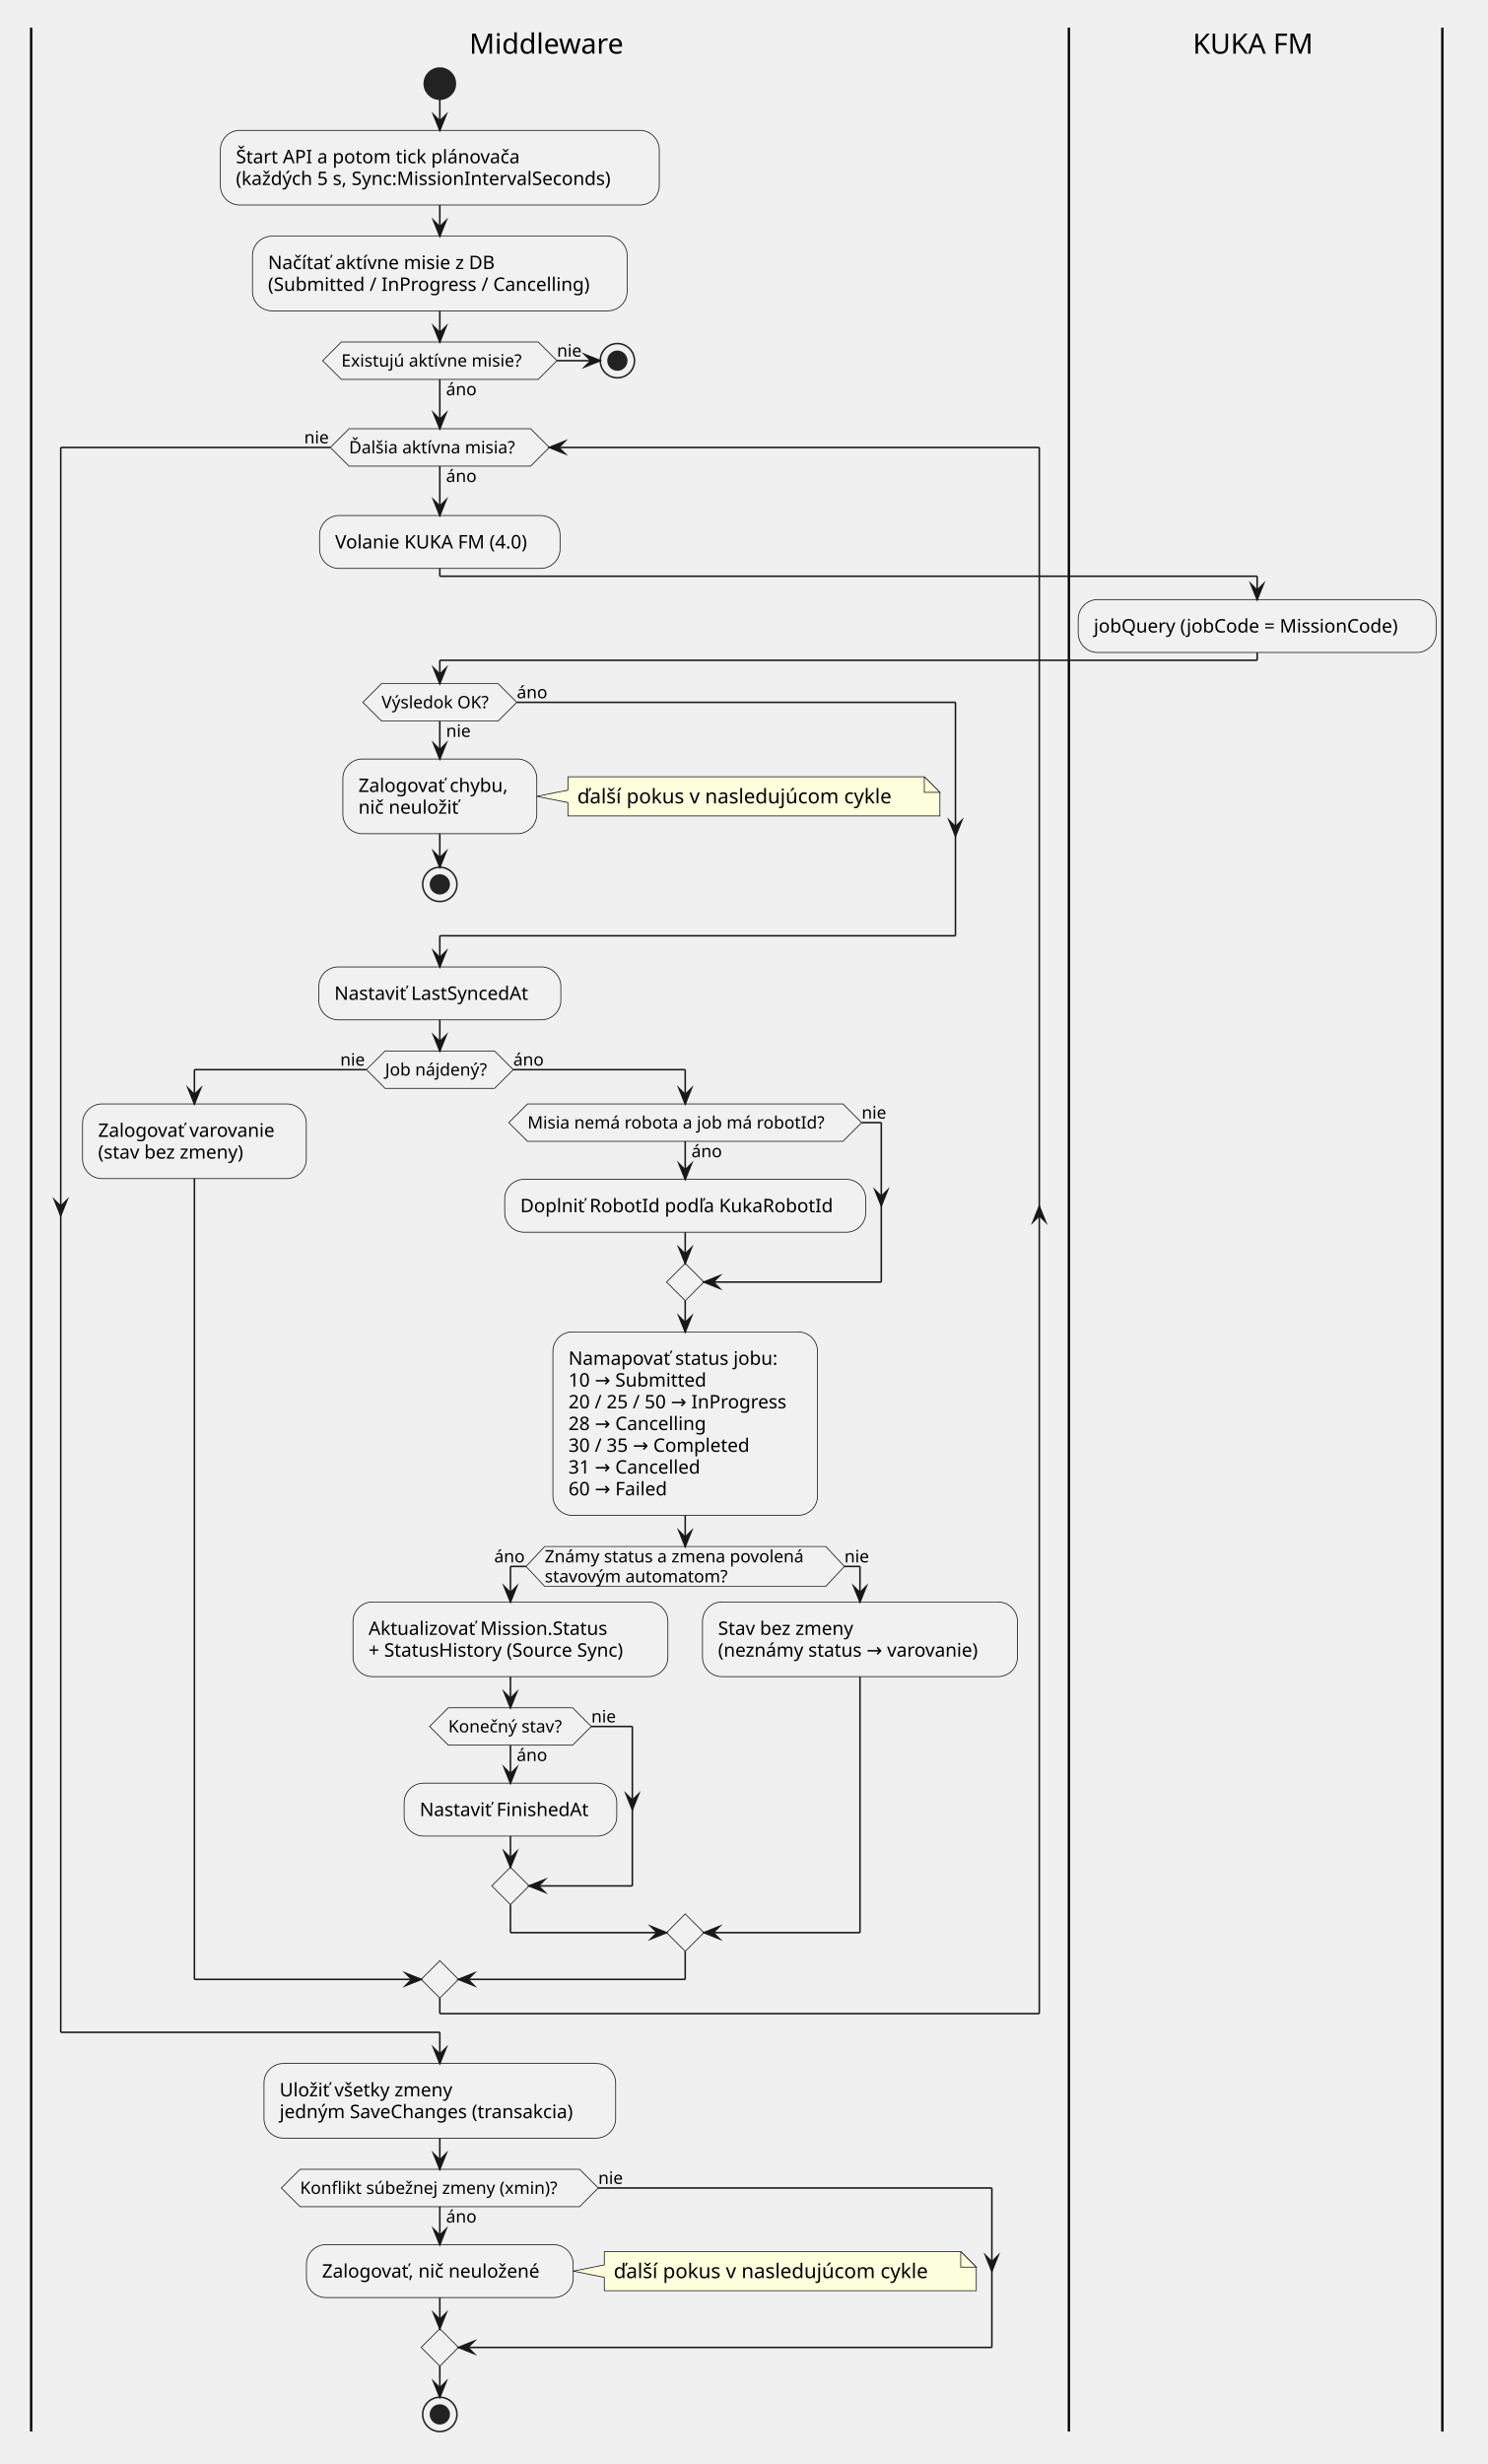
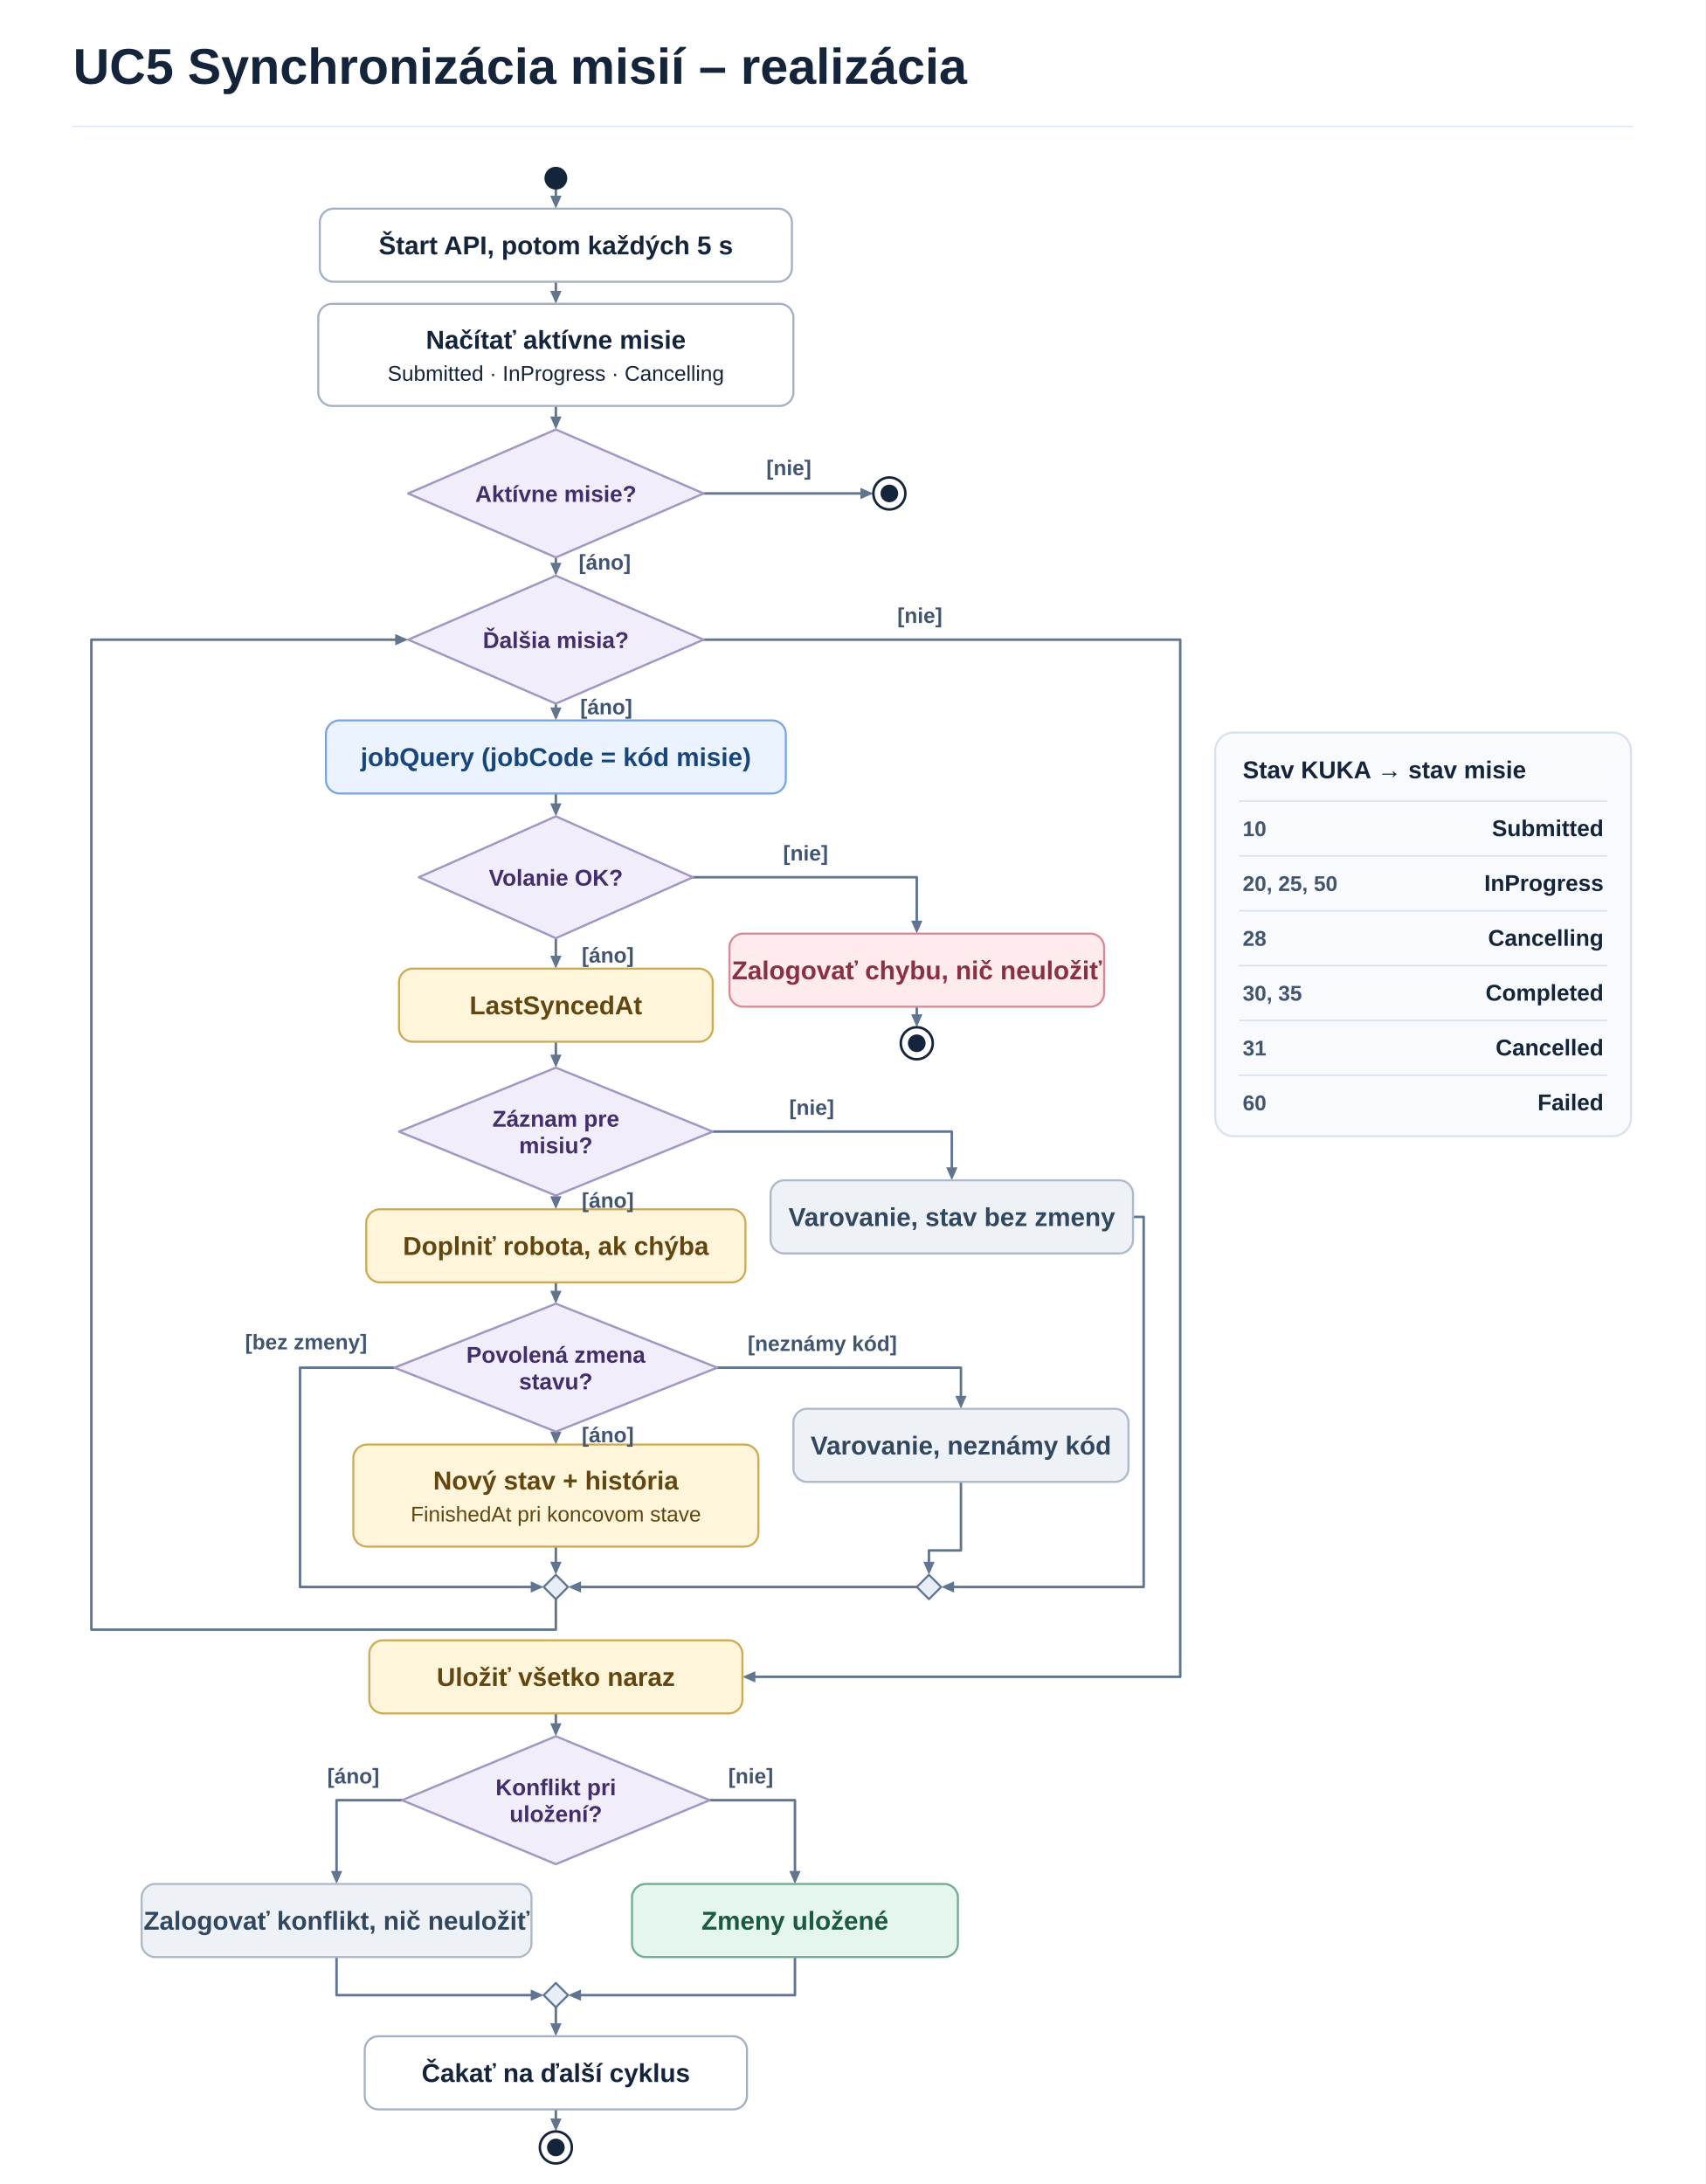
- <svg xmlns="http://www.w3.org/2000/svg" version="1.1" data-diagram-type="ACTIVITY" style="width:955px;height:1582px;background:#FFFFFF;" width="955px" height="1582px" viewBox="0 0 955 1582" zoomAndPan="magnify" preserveAspectRatio="none" contentStyleType="text/css">
-   <defs />
-   <g font-family="sans-serif" lengthAdjust="spacing">
-     <rect x="20" y="17.745" width="908.076" height="20.953" fill="none" style="stroke:none;" />
-     <ellipse cx="282.431" cy="53.698" rx="10" ry="10" fill="#222" style="stroke:#222;stroke-width:1;" />
-     <rect x="141.512" y="83.698" width="281.838" height="47.938" fill="#F1F1F1" style="stroke:#181818;stroke-width:0.5;" rx="12.5" ry="12.5" />
-     <text x="151.512" y="104.837" fill="#000" font-size="12" textLength="196.664">Štart API a potom tick plánovača</text>
-     <text x="151.512" y="118.806" fill="#000" font-size="12" textLength="261.838">(každých 5 s, Sync:MissionIntervalSeconds)</text>
-     <rect x="162.122" y="151.636" width="240.617" height="47.938" fill="#F1F1F1" style="stroke:#181818;stroke-width:0.5;" rx="12.5" ry="12.5" />
-     <text x="172.122" y="172.774" fill="#000" font-size="12" textLength="158.479">Načítať aktívne misie z DB</text>
-     <text x="172.122" y="186.743" fill="#000" font-size="12" textLength="220.617">(Submitted / InProgress / Cancelling)</text>
-     <polygon points="219.208,219.573,345.654,219.573,357.654,231.573,345.654,243.573,219.208,243.573,207.208,231.573,219.208,219.573" fill="#F1F1F1" style="stroke:#181818;stroke-width:0.5;stroke-linejoin:miter;stroke-miterlimit:10;" />
-     <text x="286.431" y="253.784" fill="#000" font-size="11" textLength="20.442">áno</text>
-     <text x="219.208" y="235.381" fill="#000" font-size="11" textLength="126.446">Existujú aktívne misie?</text>
-     <text x="357.654" y="228.979" fill="#000" font-size="11" textLength="16.795">nie</text>
-     <ellipse cx="396.449" cy="231.573" rx="11" ry="11" fill="none" style="stroke:#222;stroke-width:1;" />
-     <ellipse cx="396.449" cy="231.573" rx="6" ry="6" fill="#222" style="stroke:#222;stroke-width:1;" />
-     <rect x="205.212" y="330.994" width="154.438" height="33.969" fill="#F1F1F1" style="stroke:#181818;stroke-width:0.5;" rx="12.5" ry="12.5" />
-     <text x="215.212" y="352.133" fill="#000" font-size="12" textLength="134.438">Volanie KUKA FM (4.0)</text>
-     <path d="M364.694,498.736 L364.694,507.303 L344.694,511.303 L364.694,515.303 L364.694,523.869 A0,0 0 0 0 364.694,523.869 L603.552,523.869 A0,0 0 0 0 603.552,523.869 L603.552,508.736 L593.552,498.736 L364.694,498.736 A0,0 0 0 0 364.694,498.736" style="stroke:#181818;stroke-width:0.5;" fill="#FEFFDD" />
-     <path d="M593.552,498.736 L593.552,508.736 L603.552,508.736 L593.552,498.736" style="stroke:#181818;stroke-width:0.5;" fill="#FEFFDD" />
-     <text x="370.694" y="515.803" fill="#000" font-size="13" textLength="217.858">ďalší pokus v nasledujúcom cykle</text>
-     <rect x="220.168" y="487.334" width="124.525" height="47.938" fill="#F1F1F1" style="stroke:#181818;stroke-width:0.5;" rx="12.5" ry="12.5" />
-     <text x="230.168" y="508.473" fill="#000" font-size="12" textLength="104.525">Zalogovať chybu,</text>
-     <text x="230.168" y="522.441" fill="#000" font-size="12" textLength="68.959">nič neuložiť</text>
-     <ellipse cx="282.431" cy="567.803" rx="11" ry="11" fill="none" style="stroke:#222;stroke-width:1;" />
-     <ellipse cx="282.431" cy="567.803" rx="6" ry="6" fill="#222" style="stroke:#222;stroke-width:1;" />
-     <polygon points="244.992,438.932,319.87,438.932,331.87,450.932,319.87,462.932,244.992,462.932,232.992,450.932,244.992,438.932" fill="#F1F1F1" style="stroke:#181818;stroke-width:0.5;stroke-linejoin:miter;stroke-miterlimit:10;" />
-     <text x="286.431" y="473.142" fill="#000" font-size="11" textLength="16.795">nie</text>
-     <text x="244.992" y="454.74" fill="#000" font-size="11" textLength="74.878">Výsledok OK?</text>
-     <text x="331.87" y="448.337" fill="#000" font-size="11" textLength="20.442">áno</text>
-     <rect x="204.717" y="620.803" width="155.428" height="33.969" fill="#F1F1F1" style="stroke:#181818;stroke-width:0.5;" rx="12.5" ry="12.5" />
-     <text x="214.717" y="641.941" fill="#000" font-size="12" textLength="135.428">Nastaviť LastSyncedAt</text>
-     <polygon points="247.285,674.771,317.577,674.771,329.577,686.771,317.577,698.771,247.285,698.771,235.285,686.771,247.285,674.771" fill="#F1F1F1" style="stroke:#181818;stroke-width:0.5;stroke-linejoin:miter;stroke-miterlimit:10;" />
-     <text x="247.285" y="690.58" fill="#000" font-size="11" textLength="70.292">Job nájdený?</text>
-     <text x="218.49" y="684.177" fill="#000" font-size="11" textLength="16.795">nie</text>
-     <text x="329.577" y="684.177" fill="#000" font-size="11" textLength="20.442">áno</text>
-     <rect x="53" y="708.771" width="143.691" height="47.938" fill="#F1F1F1" style="stroke:#181818;stroke-width:0.5;" rx="12.5" ry="12.5" />
-     <text x="63" y="729.91" fill="#000" font-size="12" textLength="123.691">Zalogovať varovanie</text>
-     <text x="63" y="743.879" fill="#000" font-size="12" textLength="103.781">(stav bez zmeny)</text>
-     <rect x="324.102" y="757.174" width="231.828" height="33.969" fill="#F1F1F1" style="stroke:#181818;stroke-width:0.5;" rx="12.5" ry="12.5" />
-     <text x="334.102" y="778.313" fill="#000" font-size="12" textLength="211.828">Doplniť RobotId podľa KukaRobotId</text>
-     <polygon points="338.728,708.771,541.304,708.771,553.304,720.771,541.304,732.771,338.728,732.771,326.728,720.771,338.728,708.771" fill="#F1F1F1" style="stroke:#181818;stroke-width:0.5;stroke-linejoin:miter;stroke-miterlimit:10;" />
-     <text x="444.016" y="742.982" fill="#000" font-size="11" textLength="20.442">áno</text>
-     <text x="338.728" y="724.58" fill="#000" font-size="11" textLength="202.576">Misia nemá robota a job má robotId?</text>
-     <text x="553.304" y="718.177" fill="#000" font-size="11" textLength="16.795">nie</text>
-     <polygon points="440.016,811.143,452.016,823.143,440.016,835.143,428.016,823.143,440.016,811.143" fill="#F1F1F1" style="stroke:#181818;stroke-width:0.5;stroke-linejoin:miter;stroke-miterlimit:10;" />
-     <rect x="355.051" y="855.143" width="169.93" height="117.781" fill="#F1F1F1" style="stroke:#181818;stroke-width:0.5;" rx="12.5" ry="12.5" />
-     <text x="365.051" y="876.281" fill="#000" font-size="12" textLength="143.936">Namapovať status jobu:</text>
-     <text x="365.051" y="890.25" fill="#000" font-size="12" textLength="95.227">10 → Submitted</text>
-     <text x="365.051" y="904.219" fill="#000" font-size="12" textLength="149.93">20 / 25 / 50 → InProgress</text>
-     <text x="365.051" y="918.188" fill="#000" font-size="12" textLength="95.496">28 → Cancelling</text>
-     <text x="365.051" y="932.156" fill="#000" font-size="12" textLength="125.344">30 / 35 → Completed</text>
-     <text x="365.051" y="946.125" fill="#000" font-size="12" textLength="91.939">31 → Cancelled</text>
-     <text x="365.051" y="960.094" fill="#000" font-size="12" textLength="68.877">60 → Failed</text>
-     <polygon points="349.787,992.924,530.245,992.924,542.245,1005.729,530.245,1018.533,349.787,1018.533,337.787,1005.729,349.787,992.924" fill="#F1F1F1" style="stroke:#181818;stroke-width:0.5;stroke-linejoin:miter;stroke-miterlimit:10;" />
-     <text x="349.787" y="1003.134" fill="#000" font-size="11" textLength="180.458">Známy status a zmena povolená</text>
-     <text x="349.787" y="1015.939" fill="#000" font-size="11" textLength="127.064">stavovým automatom?</text>
-     <text x="317.345" y="1003.134" fill="#000" font-size="11" textLength="20.442">áno</text>
-     <text x="542.245" y="1003.134" fill="#000" font-size="11" textLength="16.795">nie</text>
-     <rect x="226.691" y="1028.533" width="202.191" height="47.938" fill="#F1F1F1" style="stroke:#181818;stroke-width:0.5;" rx="12.5" ry="12.5" />
-     <text x="236.691" y="1049.672" fill="#000" font-size="12" textLength="164.631">Aktualizovať Mission.Status</text>
-     <text x="236.691" y="1063.641" fill="#000" font-size="12" textLength="182.191">+ StatusHistory (Source Sync)</text>
-     <rect x="259.516" y="1144.873" width="136.543" height="33.969" fill="#F1F1F1" style="stroke:#181818;stroke-width:0.5;" rx="12.5" ry="12.5" />
-     <text x="269.516" y="1166.012" fill="#000" font-size="12" textLength="116.543">Nastaviť FinishedAt</text>
-     <polygon points="287.866,1096.471,367.708,1096.471,379.708,1108.471,367.708,1120.471,287.866,1120.471,275.866,1108.471,287.866,1096.471" fill="#F1F1F1" style="stroke:#181818;stroke-width:0.5;stroke-linejoin:miter;stroke-miterlimit:10;" />
-     <text x="331.787" y="1130.681" fill="#000" font-size="11" textLength="20.442">áno</text>
-     <text x="287.866" y="1112.279" fill="#000" font-size="11" textLength="79.841">Konečný stav?</text>
-     <text x="379.708" y="1105.876" fill="#000" font-size="11" textLength="16.795">nie</text>
-     <polygon points="327.787,1198.842,339.787,1210.842,327.787,1222.842,315.787,1210.842,327.787,1198.842" fill="#F1F1F1" style="stroke:#181818;stroke-width:0.5;stroke-linejoin:miter;stroke-miterlimit:10;" />
-     <rect x="451.105" y="1028.533" width="202.279" height="47.938" fill="#F1F1F1" style="stroke:#181818;stroke-width:0.5;" rx="12.5" ry="12.5" />
-     <text x="461.105" y="1049.672" fill="#000" font-size="12" textLength="95.783">Stav bez zmeny</text>
-     <text x="461.105" y="1063.641" fill="#000" font-size="12" textLength="182.279">(neznámy status → varovanie)</text>
-     <polygon points="440.016,1228.842,452.016,1240.842,440.016,1252.842,428.016,1240.842,440.016,1228.842" fill="#F1F1F1" style="stroke:#181818;stroke-width:0.5;stroke-linejoin:miter;stroke-miterlimit:10;" />
-     <polygon points="282.431,1258.842,294.431,1270.842,282.431,1282.842,270.431,1270.842,282.431,1258.842" fill="#F1F1F1" style="stroke:#181818;stroke-width:0.5;stroke-linejoin:miter;stroke-miterlimit:10;" />
-     <polygon points="224.117,275.284,340.745,275.284,352.745,287.284,340.745,299.284,224.117,299.284,212.117,287.284,224.117,275.284" fill="#F1F1F1" style="stroke:#181818;stroke-width:0.5;stroke-linejoin:miter;stroke-miterlimit:10;" />
-     <text x="286.431" y="309.494" fill="#000" font-size="11" textLength="20.442">áno</text>
-     <text x="224.117" y="291.092" fill="#000" font-size="11" textLength="116.628">Ďalšia aktívna misia?</text>
-     <text x="195.322" y="284.689" fill="#000" font-size="11" textLength="16.795">nie</text>
-     <rect x="169.526" y="1324.842" width="225.811" height="47.938" fill="#F1F1F1" style="stroke:#181818;stroke-width:0.5;" rx="12.5" ry="12.5" />
-     <text x="179.526" y="1345.98" fill="#000" font-size="12" textLength="120.996">Uložiť všetky zmeny</text>
-     <text x="179.526" y="1359.949" fill="#000" font-size="12" textLength="205.811">jedným SaveChanges (transakcia)</text>
-     <path d="M388.075,1445.6 L388.075,1454.166 L368.075,1458.166 L388.075,1462.166 L388.075,1470.732 A0,0 0 0 0 388.075,1470.732 L626.933,1470.732 A0,0 0 0 0 626.933,1470.732 L626.933,1455.6 L616.933,1445.6 L388.075,1445.6 A0,0 0 0 0 388.075,1445.6" style="stroke:#181818;stroke-width:0.5;" fill="#FEFFDD" />
-     <path d="M616.933,1445.6 L616.933,1455.6 L626.933,1455.6 L616.933,1445.6" style="stroke:#181818;stroke-width:0.5;" fill="#FEFFDD" />
-     <text x="394.075" y="1462.667" fill="#000" font-size="13" textLength="217.858">ďalší pokus v nasledujúcom cykle</text>
-     <rect x="196.786" y="1441.182" width="171.289" height="33.969" fill="#F1F1F1" style="stroke:#181818;stroke-width:0.5;" rx="12.5" ry="12.5" />
-     <text x="206.786" y="1462.32" fill="#000" font-size="12" textLength="151.289">Zalogovať, nič neuložené</text>
-     <polygon points="192.677,1392.779,372.185,1392.779,384.185,1404.779,372.185,1416.779,192.677,1416.779,180.677,1404.779,192.677,1392.779" fill="#F1F1F1" style="stroke:#181818;stroke-width:0.5;stroke-linejoin:miter;stroke-miterlimit:10;" />
-     <text x="286.431" y="1426.99" fill="#000" font-size="11" textLength="20.442">áno</text>
-     <text x="192.677" y="1408.587" fill="#000" font-size="11" textLength="179.507">Konflikt súbežnej zmeny (xmin)?</text>
-     <text x="384.185" y="1402.185" fill="#000" font-size="11" textLength="16.795">nie</text>
-     <polygon points="282.431,1495.15,294.431,1507.15,282.431,1519.15,270.431,1507.15,282.431,1495.15" fill="#F1F1F1" style="stroke:#181818;stroke-width:0.5;stroke-linejoin:miter;stroke-miterlimit:10;" />
-     <ellipse cx="282.431" cy="1550.15" rx="11" ry="11" fill="none" style="stroke:#222;stroke-width:1;" />
-     <ellipse cx="282.431" cy="1550.15" rx="6" ry="6" fill="#222" style="stroke:#222;stroke-width:1;" />
-     <line x1="20" y1="17.745" x2="20" y2="1561.15" style="stroke:#000;stroke-width:1.5;" />
-     <rect x="692.385" y="384.963" width="229.83" height="33.969" fill="#F1F1F1" style="stroke:#181818;stroke-width:0.5;" rx="12.5" ry="12.5" />
-     <text x="702.385" y="406.102" fill="#000" font-size="12" textLength="209.83">jobQuery (jobCode = MissionCode)</text>
-     <line x1="686.385" y1="17.745" x2="686.385" y2="1561.15" style="stroke:#000;stroke-width:1.5;" />
-     <line x1="926.215" y1="17.745" x2="926.215" y2="1561.15" style="stroke:#000;stroke-width:1.5;" />
-     <line x1="282.431" y1="63.698" x2="282.431" y2="83.698" style="stroke:#181818;stroke-width:1;" />
-     <polygon points="278.431,73.698,282.431,83.698,286.431,73.698,282.431,77.698" fill="#181818" style="stroke:#181818;stroke-width:1;stroke-linejoin:miter;stroke-miterlimit:10;" />
-     <line x1="282.431" y1="131.636" x2="282.431" y2="151.636" style="stroke:#181818;stroke-width:1;" />
-     <polygon points="278.431,141.636,282.431,151.636,286.431,141.636,282.431,145.636" fill="#181818" style="stroke:#181818;stroke-width:1;stroke-linejoin:miter;stroke-miterlimit:10;" />
-     <line x1="282.431" y1="243.573" x2="282.431" y2="275.284" style="stroke:#181818;stroke-width:1;" />
-     <polygon points="278.431,265.284,282.431,275.284,286.431,265.284,282.431,269.284" fill="#181818" style="stroke:#181818;stroke-width:1;stroke-linejoin:miter;stroke-miterlimit:10;" />
-     <line x1="357.654" y1="231.573" x2="385.449" y2="231.573" style="stroke:#181818;stroke-width:1;" />
-     <polygon points="375.449,227.573,385.449,231.573,375.449,235.573,379.449,231.573" fill="#181818" style="stroke:#181818;stroke-width:1;stroke-linejoin:miter;stroke-miterlimit:10;" />
-     <line x1="282.431" y1="199.573" x2="282.431" y2="219.573" style="stroke:#181818;stroke-width:1;" />
-     <polygon points="278.431,209.573,282.431,219.573,286.431,209.573,282.431,213.573" fill="#181818" style="stroke:#181818;stroke-width:1;stroke-linejoin:miter;stroke-miterlimit:10;" />
-     <line x1="282.431" y1="535.271" x2="282.431" y2="556.803" style="stroke:#181818;stroke-width:1;" />
-     <polygon points="278.431,546.803,282.431,556.803,286.431,546.803,282.431,550.803" fill="#181818" style="stroke:#181818;stroke-width:1;stroke-linejoin:miter;stroke-miterlimit:10;" />
-     <line x1="282.431" y1="462.932" x2="282.431" y2="487.334" style="stroke:#181818;stroke-width:1;" />
-     <polygon points="278.431,477.334,282.431,487.334,286.431,477.334,282.431,481.334" fill="#181818" style="stroke:#181818;stroke-width:1;stroke-linejoin:miter;stroke-miterlimit:10;" />
-     <line x1="331.87" y1="450.932" x2="613.552" y2="450.932" style="stroke:#181818;stroke-width:1;" />
-     <polygon points="609.552,526.803,613.552,536.803,617.552,526.803,613.552,530.803" fill="#181818" style="stroke:#181818;stroke-width:1;stroke-linejoin:miter;stroke-miterlimit:10;" />
-     <line x1="613.552" y1="450.932" x2="613.552" y2="600.803" style="stroke:#181818;stroke-width:1;" />
-     <line x1="613.552" y1="600.803" x2="282.431" y2="600.803" style="stroke:#181818;stroke-width:1;" />
-     <line x1="282.431" y1="600.803" x2="282.431" y2="620.803" style="stroke:#181818;stroke-width:1;" />
-     <polygon points="278.431,610.803,282.431,620.803,286.431,610.803,282.431,614.803" fill="#181818" style="stroke:#181818;stroke-width:1;stroke-linejoin:miter;stroke-miterlimit:10;" />
-     <line x1="440.016" y1="732.771" x2="440.016" y2="757.174" style="stroke:#181818;stroke-width:1;" />
-     <polygon points="436.016,747.174,440.016,757.174,444.016,747.174,440.016,751.174" fill="#181818" style="stroke:#181818;stroke-width:1;stroke-linejoin:miter;stroke-miterlimit:10;" />
-     <line x1="553.304" y1="720.771" x2="565.93" y2="720.771" style="stroke:#181818;stroke-width:1;" />
-     <polygon points="561.93,764.158,565.93,774.158,569.93,764.158,565.93,768.158" fill="#181818" style="stroke:#181818;stroke-width:1;stroke-linejoin:miter;stroke-miterlimit:10;" />
-     <line x1="565.93" y1="720.771" x2="565.93" y2="823.143" style="stroke:#181818;stroke-width:1;" />
-     <line x1="565.93" y1="823.143" x2="452.016" y2="823.143" style="stroke:#181818;stroke-width:1;" />
-     <polygon points="462.016,819.143,452.016,823.143,462.016,827.143,458.016,823.143" fill="#181818" style="stroke:#181818;stroke-width:1;stroke-linejoin:miter;stroke-miterlimit:10;" />
-     <line x1="440.016" y1="791.143" x2="440.016" y2="811.143" style="stroke:#181818;stroke-width:1;" />
-     <polygon points="436.016,801.143,440.016,811.143,444.016,801.143,440.016,805.143" fill="#181818" style="stroke:#181818;stroke-width:1;stroke-linejoin:miter;stroke-miterlimit:10;" />
-     <line x1="440.016" y1="835.143" x2="440.016" y2="855.143" style="stroke:#181818;stroke-width:1;" />
-     <polygon points="436.016,845.143,440.016,855.143,444.016,845.143,440.016,849.143" fill="#181818" style="stroke:#181818;stroke-width:1;stroke-linejoin:miter;stroke-miterlimit:10;" />
-     <line x1="327.787" y1="1120.471" x2="327.787" y2="1144.873" style="stroke:#181818;stroke-width:1;" />
-     <polygon points="323.787,1134.873,327.787,1144.873,331.787,1134.873,327.787,1138.873" fill="#181818" style="stroke:#181818;stroke-width:1;stroke-linejoin:miter;stroke-miterlimit:10;" />
-     <line x1="379.708" y1="1108.471" x2="406.059" y2="1108.471" style="stroke:#181818;stroke-width:1;" />
-     <polygon points="402.059,1151.857,406.059,1161.857,410.059,1151.857,406.059,1155.857" fill="#181818" style="stroke:#181818;stroke-width:1;stroke-linejoin:miter;stroke-miterlimit:10;" />
-     <line x1="406.059" y1="1108.471" x2="406.059" y2="1210.842" style="stroke:#181818;stroke-width:1;" />
-     <line x1="406.059" y1="1210.842" x2="339.787" y2="1210.842" style="stroke:#181818;stroke-width:1;" />
-     <polygon points="349.787,1206.842,339.787,1210.842,349.787,1214.842,345.787,1210.842" fill="#181818" style="stroke:#181818;stroke-width:1;stroke-linejoin:miter;stroke-miterlimit:10;" />
-     <line x1="327.787" y1="1178.842" x2="327.787" y2="1198.842" style="stroke:#181818;stroke-width:1;" />
-     <polygon points="323.787,1188.842,327.787,1198.842,331.787,1188.842,327.787,1192.842" fill="#181818" style="stroke:#181818;stroke-width:1;stroke-linejoin:miter;stroke-miterlimit:10;" />
-     <line x1="327.787" y1="1076.471" x2="327.787" y2="1096.471" style="stroke:#181818;stroke-width:1;" />
-     <polygon points="323.787,1086.471,327.787,1096.471,331.787,1086.471,327.787,1090.471" fill="#181818" style="stroke:#181818;stroke-width:1;stroke-linejoin:miter;stroke-miterlimit:10;" />
-     <line x1="337.787" y1="1005.729" x2="327.787" y2="1005.729" style="stroke:#181818;stroke-width:1;" />
-     <line x1="327.787" y1="1005.729" x2="327.787" y2="1028.533" style="stroke:#181818;stroke-width:1;" />
-     <polygon points="323.787,1018.533,327.787,1028.533,331.787,1018.533,327.787,1022.533" fill="#181818" style="stroke:#181818;stroke-width:1;stroke-linejoin:miter;stroke-miterlimit:10;" />
-     <line x1="542.245" y1="1005.729" x2="552.245" y2="1005.729" style="stroke:#181818;stroke-width:1;" />
-     <line x1="552.245" y1="1005.729" x2="552.245" y2="1028.533" style="stroke:#181818;stroke-width:1;" />
-     <polygon points="548.245,1018.533,552.245,1028.533,556.245,1018.533,552.245,1022.533" fill="#181818" style="stroke:#181818;stroke-width:1;stroke-linejoin:miter;stroke-miterlimit:10;" />
-     <line x1="327.787" y1="1222.842" x2="327.787" y2="1240.842" style="stroke:#181818;stroke-width:1;" />
-     <line x1="327.787" y1="1240.842" x2="428.016" y2="1240.842" style="stroke:#181818;stroke-width:1;" />
-     <polygon points="418.016,1236.842,428.016,1240.842,418.016,1244.842,422.016,1240.842" fill="#181818" style="stroke:#181818;stroke-width:1;stroke-linejoin:miter;stroke-miterlimit:10;" />
-     <line x1="552.245" y1="1076.471" x2="552.245" y2="1240.842" style="stroke:#181818;stroke-width:1;" />
-     <line x1="552.245" y1="1240.842" x2="452.016" y2="1240.842" style="stroke:#181818;stroke-width:1;" />
-     <polygon points="462.016,1236.842,452.016,1240.842,462.016,1244.842,458.016,1240.842" fill="#181818" style="stroke:#181818;stroke-width:1;stroke-linejoin:miter;stroke-miterlimit:10;" />
-     <line x1="440.016" y1="972.924" x2="440.016" y2="992.924" style="stroke:#181818;stroke-width:1;" />
-     <polygon points="436.016,982.924,440.016,992.924,444.016,982.924,440.016,986.924" fill="#181818" style="stroke:#181818;stroke-width:1;stroke-linejoin:miter;stroke-miterlimit:10;" />
-     <line x1="235.285" y1="686.771" x2="124.846" y2="686.771" style="stroke:#181818;stroke-width:1;" />
-     <line x1="124.846" y1="686.771" x2="124.846" y2="708.771" style="stroke:#181818;stroke-width:1;" />
-     <polygon points="120.846,698.771,124.846,708.771,128.846,698.771,124.846,702.771" fill="#181818" style="stroke:#181818;stroke-width:1;stroke-linejoin:miter;stroke-miterlimit:10;" />
-     <line x1="329.577" y1="686.771" x2="440.016" y2="686.771" style="stroke:#181818;stroke-width:1;" />
-     <line x1="440.016" y1="686.771" x2="440.016" y2="708.771" style="stroke:#181818;stroke-width:1;" />
-     <polygon points="436.016,698.771,440.016,708.771,444.016,698.771,440.016,702.771" fill="#181818" style="stroke:#181818;stroke-width:1;stroke-linejoin:miter;stroke-miterlimit:10;" />
-     <line x1="124.846" y1="756.709" x2="124.846" y2="1270.842" style="stroke:#181818;stroke-width:1;" />
-     <line x1="124.846" y1="1270.842" x2="270.431" y2="1270.842" style="stroke:#181818;stroke-width:1;" />
-     <polygon points="260.431,1266.842,270.431,1270.842,260.431,1274.842,264.431,1270.842" fill="#181818" style="stroke:#181818;stroke-width:1;stroke-linejoin:miter;stroke-miterlimit:10;" />
-     <line x1="440.016" y1="1252.842" x2="440.016" y2="1270.842" style="stroke:#181818;stroke-width:1;" />
-     <line x1="440.016" y1="1270.842" x2="294.431" y2="1270.842" style="stroke:#181818;stroke-width:1;" />
-     <polygon points="304.431,1266.842,294.431,1270.842,304.431,1274.842,300.431,1270.842" fill="#181818" style="stroke:#181818;stroke-width:1;stroke-linejoin:miter;stroke-miterlimit:10;" />
-     <line x1="282.431" y1="654.771" x2="282.431" y2="674.771" style="stroke:#181818;stroke-width:1;" />
-     <polygon points="278.431,664.771,282.431,674.771,286.431,664.771,282.431,668.771" fill="#181818" style="stroke:#181818;stroke-width:1;stroke-linejoin:miter;stroke-miterlimit:10;" />
-     <line x1="282.431" y1="299.284" x2="282.431" y2="330.994" style="stroke:#181818;stroke-width:1;" />
-     <polygon points="278.431,320.994,282.431,330.994,286.431,320.994,282.431,324.994" fill="#181818" style="stroke:#181818;stroke-width:1;stroke-linejoin:miter;stroke-miterlimit:10;" />
-     <line x1="282.431" y1="1282.842" x2="282.431" y2="1292.842" style="stroke:#181818;stroke-width:1;" />
-     <line x1="282.431" y1="1292.842" x2="667.385" y2="1292.842" style="stroke:#181818;stroke-width:1;" />
-     <polygon points="663.385,784.482,667.385,774.482,671.385,784.482,667.385,780.482" fill="#181818" style="stroke:#181818;stroke-width:1;stroke-linejoin:miter;stroke-miterlimit:10;" />
-     <line x1="667.385" y1="287.284" x2="667.385" y2="1292.842" style="stroke:#181818;stroke-width:1;" />
-     <line x1="667.385" y1="287.284" x2="352.745" y2="287.284" style="stroke:#181818;stroke-width:1;" />
-     <polygon points="362.745,283.284,352.745,287.284,362.745,291.284,358.745,287.284" fill="#181818" style="stroke:#181818;stroke-width:1;stroke-linejoin:miter;stroke-miterlimit:10;" />
-     <line x1="212.117" y1="287.284" x2="39" y2="287.284" style="stroke:#181818;stroke-width:1;" />
-     <polygon points="35,770.482,39,780.482,43,770.482,39,774.482" fill="#181818" style="stroke:#181818;stroke-width:1;stroke-linejoin:miter;stroke-miterlimit:10;" />
-     <line x1="39" y1="287.284" x2="39" y2="1304.842" style="stroke:#181818;stroke-width:1;" />
-     <line x1="39" y1="1304.842" x2="282.431" y2="1304.842" style="stroke:#181818;stroke-width:1;" />
-     <line x1="282.431" y1="1304.842" x2="282.431" y2="1324.842" style="stroke:#181818;stroke-width:1;" />
-     <polygon points="278.431,1314.842,282.431,1324.842,286.431,1314.842,282.431,1318.842" fill="#181818" style="stroke:#181818;stroke-width:1;stroke-linejoin:miter;stroke-miterlimit:10;" />
-     <line x1="282.431" y1="1416.779" x2="282.431" y2="1441.182" style="stroke:#181818;stroke-width:1;" />
-     <polygon points="278.431,1431.182,282.431,1441.182,286.431,1431.182,282.431,1435.182" fill="#181818" style="stroke:#181818;stroke-width:1;stroke-linejoin:miter;stroke-miterlimit:10;" />
-     <line x1="384.185" y1="1404.779" x2="636.933" y2="1404.779" style="stroke:#181818;stroke-width:1;" />
-     <polygon points="632.933,1448.166,636.933,1458.166,640.933,1448.166,636.933,1452.166" fill="#181818" style="stroke:#181818;stroke-width:1;stroke-linejoin:miter;stroke-miterlimit:10;" />
-     <line x1="636.933" y1="1404.779" x2="636.933" y2="1507.15" style="stroke:#181818;stroke-width:1;" />
-     <line x1="636.933" y1="1507.15" x2="294.431" y2="1507.15" style="stroke:#181818;stroke-width:1;" />
-     <polygon points="304.431,1503.15,294.431,1507.15,304.431,1511.15,300.431,1507.15" fill="#181818" style="stroke:#181818;stroke-width:1;stroke-linejoin:miter;stroke-miterlimit:10;" />
-     <line x1="282.431" y1="1475.15" x2="282.431" y2="1495.15" style="stroke:#181818;stroke-width:1;" />
-     <polygon points="278.431,1485.15,282.431,1495.15,286.431,1485.15,282.431,1489.15" fill="#181818" style="stroke:#181818;stroke-width:1;stroke-linejoin:miter;stroke-miterlimit:10;" />
-     <line x1="282.431" y1="1372.779" x2="282.431" y2="1392.779" style="stroke:#181818;stroke-width:1;" />
-     <polygon points="278.431,1382.779,282.431,1392.779,286.431,1382.779,282.431,1386.779" fill="#181818" style="stroke:#181818;stroke-width:1;stroke-linejoin:miter;stroke-miterlimit:10;" />
-     <line x1="282.431" y1="1519.15" x2="282.431" y2="1539.15" style="stroke:#181818;stroke-width:1;" />
-     <polygon points="278.431,1529.15,282.431,1539.15,286.431,1529.15,282.431,1533.15" fill="#181818" style="stroke:#181818;stroke-width:1;stroke-linejoin:miter;stroke-miterlimit:10;" />
-     <line x1="282.431" y1="364.963" x2="282.431" y2="369.963" style="stroke:#181818;stroke-width:1;" />
-     <line x1="282.431" y1="369.963" x2="807.3" y2="369.963" style="stroke:#181818;stroke-width:1;" />
-     <line x1="807.3" y1="369.963" x2="807.3" y2="384.963" style="stroke:#181818;stroke-width:1;" />
-     <polygon points="803.3,374.963,807.3,384.963,811.3,374.963,807.3,378.963" fill="#181818" style="stroke:#181818;stroke-width:1;stroke-linejoin:miter;stroke-miterlimit:10;" />
-     <line x1="807.3" y1="418.932" x2="807.3" y2="423.932" style="stroke:#181818;stroke-width:1;" />
-     <line x1="807.3" y1="423.932" x2="282.431" y2="423.932" style="stroke:#181818;stroke-width:1;" />
-     <line x1="282.431" y1="423.932" x2="282.431" y2="438.932" style="stroke:#181818;stroke-width:1;" />
-     <polygon points="278.431,428.932,282.431,438.932,286.431,428.932,282.431,432.932" fill="#181818" style="stroke:#181818;stroke-width:1;stroke-linejoin:miter;stroke-miterlimit:10;" />
-     <text x="301.35" y="34.453" fill="#000" font-size="18" textLength="103.685">Middleware</text>
-     <text x="765.949" y="34.453" fill="#000" font-size="18" textLength="80.701">KUKA FM</text>
+ <svg xmlns="http://www.w3.org/2000/svg" width="1120" height="1434" viewBox="0 0 1120 1434" role="img" aria-labelledby="diagram-title" font-family="Segoe UI, Helvetica Neue, Arial, sans-serif">
+   <g>
+     <rect x="0" y="0" width="1120" height="1434" rx="0" fill="#FFFFFF" stroke="none" stroke-width="1.35" />
+     <polyline points="48,83 1072,83" fill="none" stroke="#DFE7F0" stroke-width="1" stroke-linecap="round" stroke-linejoin="round" />
+   </g>
+   <g>
+     <polyline points="365,124.5 365.0,129.5" fill="none" stroke="#607590" stroke-width="1.65" stroke-linecap="round" stroke-linejoin="round" />
+     <polygon points="365,137 361.30,128.50 368.70,128.50" fill="#607590" />
+     <polyline points="365,185 365.0,192.0" fill="none" stroke="#607590" stroke-width="1.65" stroke-linecap="round" stroke-linejoin="round" />
+     <polygon points="365,199.5 361.30,191.00 368.70,191.00" fill="#607590" />
+     <polyline points="365,266.5 365.0,274.5" fill="none" stroke="#607590" stroke-width="1.65" stroke-linecap="round" stroke-linejoin="round" />
+     <polygon points="365,282 361.30,273.50 368.70,273.50" fill="#607590" />
+     <polyline points="462,324 566.0,324.0" fill="none" stroke="#607590" stroke-width="1.65" stroke-linecap="round" stroke-linejoin="round" />
+     <polygon points="573.5,324 565.00,327.70 565.00,320.30" fill="#607590" />
+     <polyline points="365,366 365.0,370.5" fill="none" stroke="#607590" stroke-width="1.65" stroke-linecap="round" stroke-linejoin="round" />
+     <polygon points="365,378 361.30,369.50 368.70,369.50" fill="#607590" />
+     <polyline points="365,462 365.0,465.5" fill="none" stroke="#607590" stroke-width="1.65" stroke-linecap="round" stroke-linejoin="round" />
+     <polygon points="365,473 361.30,464.50 368.70,464.50" fill="#607590" />
+     <polyline points="462,420 775,420 775,1101 495.0,1101.0" fill="none" stroke="#607590" stroke-width="1.65" stroke-linecap="round" stroke-linejoin="round" />
+     <polygon points="487.5,1101 496.00,1097.30 496.00,1104.70" fill="#607590" />
+     <polyline points="365,521 365.0,528.5" fill="none" stroke="#607590" stroke-width="1.65" stroke-linecap="round" stroke-linejoin="round" />
+     <polygon points="365,536 361.30,527.50 368.70,527.50" fill="#607590" />
+     <polyline points="455,576 602,576 602.0,605.5" fill="none" stroke="#607590" stroke-width="1.65" stroke-linecap="round" stroke-linejoin="round" />
+     <polygon points="602,613 598.30,604.50 605.70,604.50" fill="#607590" />
+     <polyline points="365,616 365.0,628.5" fill="none" stroke="#607590" stroke-width="1.65" stroke-linecap="round" stroke-linejoin="round" />
+     <polygon points="365,636 361.30,627.50 368.70,627.50" fill="#607590" />
+     <polyline points="602,661 602.0,667.0" fill="none" stroke="#607590" stroke-width="1.65" stroke-linecap="round" stroke-linejoin="round" />
+     <polygon points="602,674.5 598.30,666.00 605.70,666.00" fill="#607590" />
+     <polyline points="365,684 365.0,693.5" fill="none" stroke="#607590" stroke-width="1.65" stroke-linecap="round" stroke-linejoin="round" />
+     <polygon points="365,701 361.30,692.50 368.70,692.50" fill="#607590" />
+     <polyline points="468,743 625,743 625.0,767.5" fill="none" stroke="#607590" stroke-width="1.65" stroke-linecap="round" stroke-linejoin="round" />
+     <polygon points="625,775 621.30,766.50 628.70,766.50" fill="#607590" />
+     <polyline points="365,785 365.0,786.5" fill="none" stroke="#607590" stroke-width="1.65" stroke-linecap="round" stroke-linejoin="round" />
+     <polygon points="365,794 361.30,785.50 368.70,785.50" fill="#607590" />
+     <polyline points="744,799 751,799 751,1042 625.5,1042.0" fill="none" stroke="#607590" stroke-width="1.65" stroke-linecap="round" stroke-linejoin="round" />
+     <polygon points="618,1042 626.50,1038.30 626.50,1045.70" fill="#607590" />
+     <polyline points="365,842 365.0,848.5" fill="none" stroke="#607590" stroke-width="1.65" stroke-linecap="round" stroke-linejoin="round" />
+     <polygon points="365,856 361.30,847.50 368.70,847.50" fill="#607590" />
+     <polyline points="365,940 365.0,941.0" fill="none" stroke="#607590" stroke-width="1.65" stroke-linecap="round" stroke-linejoin="round" />
+     <polygon points="365,948.5 361.30,940.00 368.70,940.00" fill="#607590" />
+     <polyline points="471,898 631,898 631.0,917.5" fill="none" stroke="#607590" stroke-width="1.65" stroke-linecap="round" stroke-linejoin="round" />
+     <polygon points="631,925 627.30,916.50 634.70,916.50" fill="#607590" />
+     <polyline points="259,898 197,898 197,1042 349.5,1042.0" fill="none" stroke="#607590" stroke-width="1.65" stroke-linecap="round" stroke-linejoin="round" />
+     <polygon points="357,1042 348.50,1045.70 348.50,1038.30" fill="#607590" />
+     <polyline points="365,1015.5 365.0,1026.5" fill="none" stroke="#607590" stroke-width="1.65" stroke-linecap="round" stroke-linejoin="round" />
+     <polygon points="365,1034 361.30,1025.50 368.70,1025.50" fill="#607590" />
+     <polyline points="631,973 631,1018 610,1018 610.0,1026.5" fill="none" stroke="#607590" stroke-width="1.65" stroke-linecap="round" stroke-linejoin="round" />
+     <polygon points="610,1034 606.30,1025.50 613.70,1025.50" fill="#607590" />
+     <polyline points="602,1042 380.5,1042.0" fill="none" stroke="#607590" stroke-width="1.65" stroke-linecap="round" stroke-linejoin="round" />
+     <polygon points="373,1042 381.50,1038.30 381.50,1045.70" fill="#607590" />
+     <polyline points="365,1050 365,1070 60,1070 60,420 260.5,420.0" fill="none" stroke="#607590" stroke-width="1.65" stroke-linecap="round" stroke-linejoin="round" />
+     <polygon points="268,420 259.50,423.70 259.50,416.30" fill="#607590" />
+     <polyline points="365,1125 365.0,1132.5" fill="none" stroke="#607590" stroke-width="1.65" stroke-linecap="round" stroke-linejoin="round" />
+     <polygon points="365,1140 361.30,1131.50 368.70,1131.50" fill="#607590" />
+     <polyline points="264,1182 221,1182 221.0,1229.5" fill="none" stroke="#607590" stroke-width="1.65" stroke-linecap="round" stroke-linejoin="round" />
+     <polygon points="221,1237 217.30,1228.50 224.70,1228.50" fill="#607590" />
+     <polyline points="466,1182 522,1182 522.0,1229.5" fill="none" stroke="#607590" stroke-width="1.65" stroke-linecap="round" stroke-linejoin="round" />
+     <polygon points="522,1237 518.30,1228.50 525.70,1228.50" fill="#607590" />
+     <polyline points="221,1285 221,1310 349.5,1310.0" fill="none" stroke="#607590" stroke-width="1.65" stroke-linecap="round" stroke-linejoin="round" />
+     <polygon points="357,1310 348.50,1313.70 348.50,1306.30" fill="#607590" />
+     <polyline points="522,1285 522,1310 380.5,1310.0" fill="none" stroke="#607590" stroke-width="1.65" stroke-linecap="round" stroke-linejoin="round" />
+     <polygon points="373,1310 381.50,1306.30 381.50,1313.70" fill="#607590" />
+     <polyline points="365,1318 365.0,1329.5" fill="none" stroke="#607590" stroke-width="1.65" stroke-linecap="round" stroke-linejoin="round" />
+     <polygon points="365,1337 361.30,1328.50 368.70,1328.50" fill="#607590" />
+     <polyline points="365,1385 365.0,1392.0" fill="none" stroke="#607590" stroke-width="1.65" stroke-linecap="round" stroke-linejoin="round" />
+     <polygon points="365,1399.5 361.30,1391.00 368.70,1391.00" fill="#607590" />
+   </g>
+   <g>
+     <circle cx="365" cy="117" r="7.5" fill="#14243A" />
+     <rect x="210.0" y="137.0" width="310" height="48" rx="9" fill="#FFFFFF" stroke="#A1B0C2" stroke-width="1.35" />
+     <text x="365" y="167.0" fill="#14243A" text-anchor="middle" font-size="17" font-weight="600">Štart API, potom každých 5 s</text>
+     <rect x="209.0" y="199.5" width="312" height="67" rx="9" fill="#FFFFFF" stroke="#A1B0C2" stroke-width="1.35" />
+     <text x="365" y="229" fill="#14243A" text-anchor="middle" font-size="17" font-weight="600">Načítať aktívne misie</text>
+     <text x="365" y="250" fill="#14243A" text-anchor="middle" font-size="14" font-weight="400">Submitted · InProgress · Cancelling</text>
+     <polygon points="365,282.0 462.0,324 365,366.0 268.0,324" fill="#F1EDFA" stroke="#A197C4" stroke-width="1.45" stroke-linejoin="round" />
+     <text x="365" y="329.5" fill="#422E6D" text-anchor="middle" font-size="15" font-weight="600">Aktívne misie?</text>
+     <circle cx="584" cy="324" r="10.5" fill="#FFFFFF" stroke="#14243A" stroke-width="1.65" />
+     <circle cx="584" cy="324" r="5.8" fill="#14243A" />
+     <polygon points="365,378.0 462.0,420 365,462.0 268.0,420" fill="#F1EDFA" stroke="#A197C4" stroke-width="1.45" stroke-linejoin="round" />
+     <text x="365" y="425.5" fill="#422E6D" text-anchor="middle" font-size="15" font-weight="600">Ďalšia misia?</text>
+     <rect x="214.0" y="473.0" width="302" height="48" rx="9" fill="#EAF3FF" stroke="#78A6E0" stroke-width="1.35" />
+     <text x="365" y="503.0" fill="#17467D" text-anchor="middle" font-size="17" font-weight="600">jobQuery (jobCode = kód misie)</text>
+     <polygon points="365,536.0 455.0,576 365,616.0 275.0,576" fill="#F1EDFA" stroke="#A197C4" stroke-width="1.45" stroke-linejoin="round" />
+     <text x="365" y="581.5" fill="#422E6D" text-anchor="middle" font-size="15" font-weight="600">Volanie OK?</text>
+     <rect x="479.0" y="613.0" width="246" height="48" rx="9" fill="#FDEBED" stroke="#D78A94" stroke-width="1.35" />
+     <text x="602" y="643.0" fill="#8A3042" text-anchor="middle" font-size="17" font-weight="600">Zalogovať chybu, nič neuložiť</text>
+     <circle cx="602" cy="685" r="10.5" fill="#FFFFFF" stroke="#14243A" stroke-width="1.65" />
+     <circle cx="602" cy="685" r="5.8" fill="#14243A" />
+     <rect x="262.0" y="636.0" width="206" height="48" rx="9" fill="#FFF5DA" stroke="#CEAA55" stroke-width="1.35" />
+     <text x="365" y="666.0" fill="#63460F" text-anchor="middle" font-size="17" font-weight="600">LastSyncedAt</text>
+     <polygon points="365,701.0 468.0,743 365,785.0 262.0,743" fill="#F1EDFA" stroke="#A197C4" stroke-width="1.45" stroke-linejoin="round" />
+     <text x="365" y="739.75" fill="#422E6D" text-anchor="middle" font-size="15" font-weight="600">Záznam pre</text>
+     <text x="365" y="757.25" fill="#422E6D" text-anchor="middle" font-size="15" font-weight="600">misiu?</text>
+     <rect x="506.0" y="775.0" width="238" height="48" rx="9" fill="#EEF2F7" stroke="#ABB9C9" stroke-width="1.35" />
+     <text x="625" y="805.0" fill="#314760" text-anchor="middle" font-size="17" font-weight="600">Varovanie, stav bez zmeny</text>
+     <rect x="240.5" y="794.0" width="249" height="48" rx="9" fill="#FFF5DA" stroke="#CEAA55" stroke-width="1.35" />
+     <text x="365" y="824.0" fill="#63460F" text-anchor="middle" font-size="17" font-weight="600">Doplniť robota, ak chýba</text>
+     <polygon points="365,856.0 471.0,898 365,940.0 259.0,898" fill="#F1EDFA" stroke="#A197C4" stroke-width="1.45" stroke-linejoin="round" />
+     <text x="365" y="894.75" fill="#422E6D" text-anchor="middle" font-size="15" font-weight="600">Povolená zmena</text>
+     <text x="365" y="912.25" fill="#422E6D" text-anchor="middle" font-size="15" font-weight="600">stavu?</text>
+     <rect x="521.0" y="925.0" width="220" height="48" rx="9" fill="#EEF2F7" stroke="#ABB9C9" stroke-width="1.35" />
+     <text x="631" y="955.0" fill="#314760" text-anchor="middle" font-size="17" font-weight="600">Varovanie, neznámy kód</text>
+     <rect x="232.0" y="948.5" width="266" height="67" rx="9" fill="#FFF5DA" stroke="#CEAA55" stroke-width="1.35" />
+     <text x="365" y="978" fill="#63460F" text-anchor="middle" font-size="17" font-weight="600">Nový stav + história</text>
+     <text x="365" y="999" fill="#63460F" text-anchor="middle" font-size="14" font-weight="400">FinishedAt pri koncovom stave</text>
+     <path d="M365 1034 l8 8 -8 8 -8 -8 Z" fill="#E8EEF6" stroke="#607590" stroke-width="1.35" stroke-linejoin="round" />
+     <path d="M610 1034 l8 8 -8 8 -8 -8 Z" fill="#E8EEF6" stroke="#607590" stroke-width="1.35" stroke-linejoin="round" />
+     <rect x="242.5" y="1077.0" width="245" height="48" rx="9" fill="#FFF5DA" stroke="#CEAA55" stroke-width="1.35" />
+     <text x="365" y="1107.0" fill="#63460F" text-anchor="middle" font-size="17" font-weight="600">Uložiť všetko naraz</text>
+     <polygon points="365,1140.0 466.0,1182 365,1224.0 264.0,1182" fill="#F1EDFA" stroke="#A197C4" stroke-width="1.45" stroke-linejoin="round" />
+     <text x="365" y="1178.75" fill="#422E6D" text-anchor="middle" font-size="15" font-weight="600">Konflikt pri</text>
+     <text x="365" y="1196.25" fill="#422E6D" text-anchor="middle" font-size="15" font-weight="600">uložení?</text>
+     <rect x="93.0" y="1237.0" width="256" height="48" rx="9" fill="#EEF2F7" stroke="#ABB9C9" stroke-width="1.35" />
+     <text x="221" y="1267.0" fill="#314760" text-anchor="middle" font-size="17" font-weight="600">Zalogovať konflikt, nič neuložiť</text>
+     <rect x="415.0" y="1237.0" width="214" height="48" rx="9" fill="#E5F6ED" stroke="#70AC91" stroke-width="1.35" />
+     <text x="522" y="1267.0" fill="#1A5942" text-anchor="middle" font-size="17" font-weight="600">Zmeny uložené</text>
+     <path d="M365 1302 l8 8 -8 8 -8 -8 Z" fill="#E8EEF6" stroke="#607590" stroke-width="1.35" stroke-linejoin="round" />
+     <rect x="239.5" y="1337.0" width="251" height="48" rx="9" fill="#FFFFFF" stroke="#A1B0C2" stroke-width="1.35" />
+     <text x="365" y="1367.0" fill="#14243A" text-anchor="middle" font-size="17" font-weight="600">Čakať na ďalší cyklus</text>
+     <circle cx="365" cy="1410" r="10.5" fill="#FFFFFF" stroke="#14243A" stroke-width="1.65" />
+     <circle cx="365" cy="1410" r="5.8" fill="#14243A" />
+     <rect x="798" y="481" width="273" height="265" rx="12" fill="#F8FAFD" stroke="#D8E2EE" stroke-width="1.35" />
+     <text x="816" y="511" fill="#14243A" text-anchor="start" font-size="16" font-weight="700">Stav KUKA → stav misie</text>
+     <polyline points="814,526 1055,526" fill="none" stroke="#D8E2EE" stroke-width="1" stroke-linecap="round" stroke-linejoin="round" />
+     <text x="816" y="549" fill="#415570" text-anchor="start" font-size="14" font-weight="600">10</text>
+     <text x="1053" y="549" fill="#14243A" text-anchor="end" font-size="15" font-weight="600">Submitted</text>
+     <polyline points="814,562 1055,562" fill="none" stroke="#D8E2EE" stroke-width="1" stroke-linecap="round" stroke-linejoin="round" />
+     <text x="816" y="585" fill="#415570" text-anchor="start" font-size="14" font-weight="600">20, 25, 50</text>
+     <text x="1053" y="585" fill="#14243A" text-anchor="end" font-size="15" font-weight="600">InProgress</text>
+     <polyline points="814,598 1055,598" fill="none" stroke="#D8E2EE" stroke-width="1" stroke-linecap="round" stroke-linejoin="round" />
+     <text x="816" y="621" fill="#415570" text-anchor="start" font-size="14" font-weight="600">28</text>
+     <text x="1053" y="621" fill="#14243A" text-anchor="end" font-size="15" font-weight="600">Cancelling</text>
+     <polyline points="814,634 1055,634" fill="none" stroke="#D8E2EE" stroke-width="1" stroke-linecap="round" stroke-linejoin="round" />
+     <text x="816" y="657" fill="#415570" text-anchor="start" font-size="14" font-weight="600">30, 35</text>
+     <text x="1053" y="657" fill="#14243A" text-anchor="end" font-size="15" font-weight="600">Completed</text>
+     <polyline points="814,670 1055,670" fill="none" stroke="#D8E2EE" stroke-width="1" stroke-linecap="round" stroke-linejoin="round" />
+     <text x="816" y="693" fill="#415570" text-anchor="start" font-size="14" font-weight="600">31</text>
+     <text x="1053" y="693" fill="#14243A" text-anchor="end" font-size="15" font-weight="600">Cancelled</text>
+     <polyline points="814,706 1055,706" fill="none" stroke="#D8E2EE" stroke-width="1" stroke-linecap="round" stroke-linejoin="round" />
+     <text x="816" y="729" fill="#415570" text-anchor="start" font-size="14" font-weight="600">60</text>
+     <text x="1053" y="729" fill="#14243A" text-anchor="end" font-size="15" font-weight="600">Failed</text>
+   </g>
+   <g>
+     <text x="48" y="55" fill="#14243A" text-anchor="start" font-size="33" font-weight="700">UC5 Synchronizácia misií – realizácia</text>
+     <text x="518" y="312" fill="#415570" text-anchor="middle" font-size="14" font-weight="600">[nie]</text>
+     <text x="380" y="374" fill="#415570" text-anchor="start" font-size="14" font-weight="600">[áno]</text>
+     <text x="381" y="469" fill="#415570" text-anchor="start" font-size="14" font-weight="600">[áno]</text>
+     <text x="604" y="409" fill="#415570" text-anchor="middle" font-size="14" font-weight="600">[nie]</text>
+     <text x="529" y="565" fill="#415570" text-anchor="middle" font-size="14" font-weight="600">[nie]</text>
+     <text x="382" y="632" fill="#415570" text-anchor="start" font-size="14" font-weight="600">[áno]</text>
+     <text x="533" y="732" fill="#415570" text-anchor="middle" font-size="14" font-weight="600">[nie]</text>
+     <text x="382" y="793" fill="#415570" text-anchor="start" font-size="14" font-weight="600">[áno]</text>
+     <text x="382" y="947" fill="#415570" text-anchor="start" font-size="14" font-weight="600">[áno]</text>
+     <text x="540" y="887" fill="#415570" text-anchor="middle" font-size="14" font-weight="600">[neznámy kód]</text>
+     <text x="201" y="886" fill="#415570" text-anchor="middle" font-size="14" font-weight="600">[bez zmeny]</text>
+     <text x="232" y="1171" fill="#415570" text-anchor="middle" font-size="14" font-weight="600">[áno]</text>
+     <text x="493" y="1171" fill="#415570" text-anchor="middle" font-size="14" font-weight="600">[nie]</text>
  </g>
</svg>
